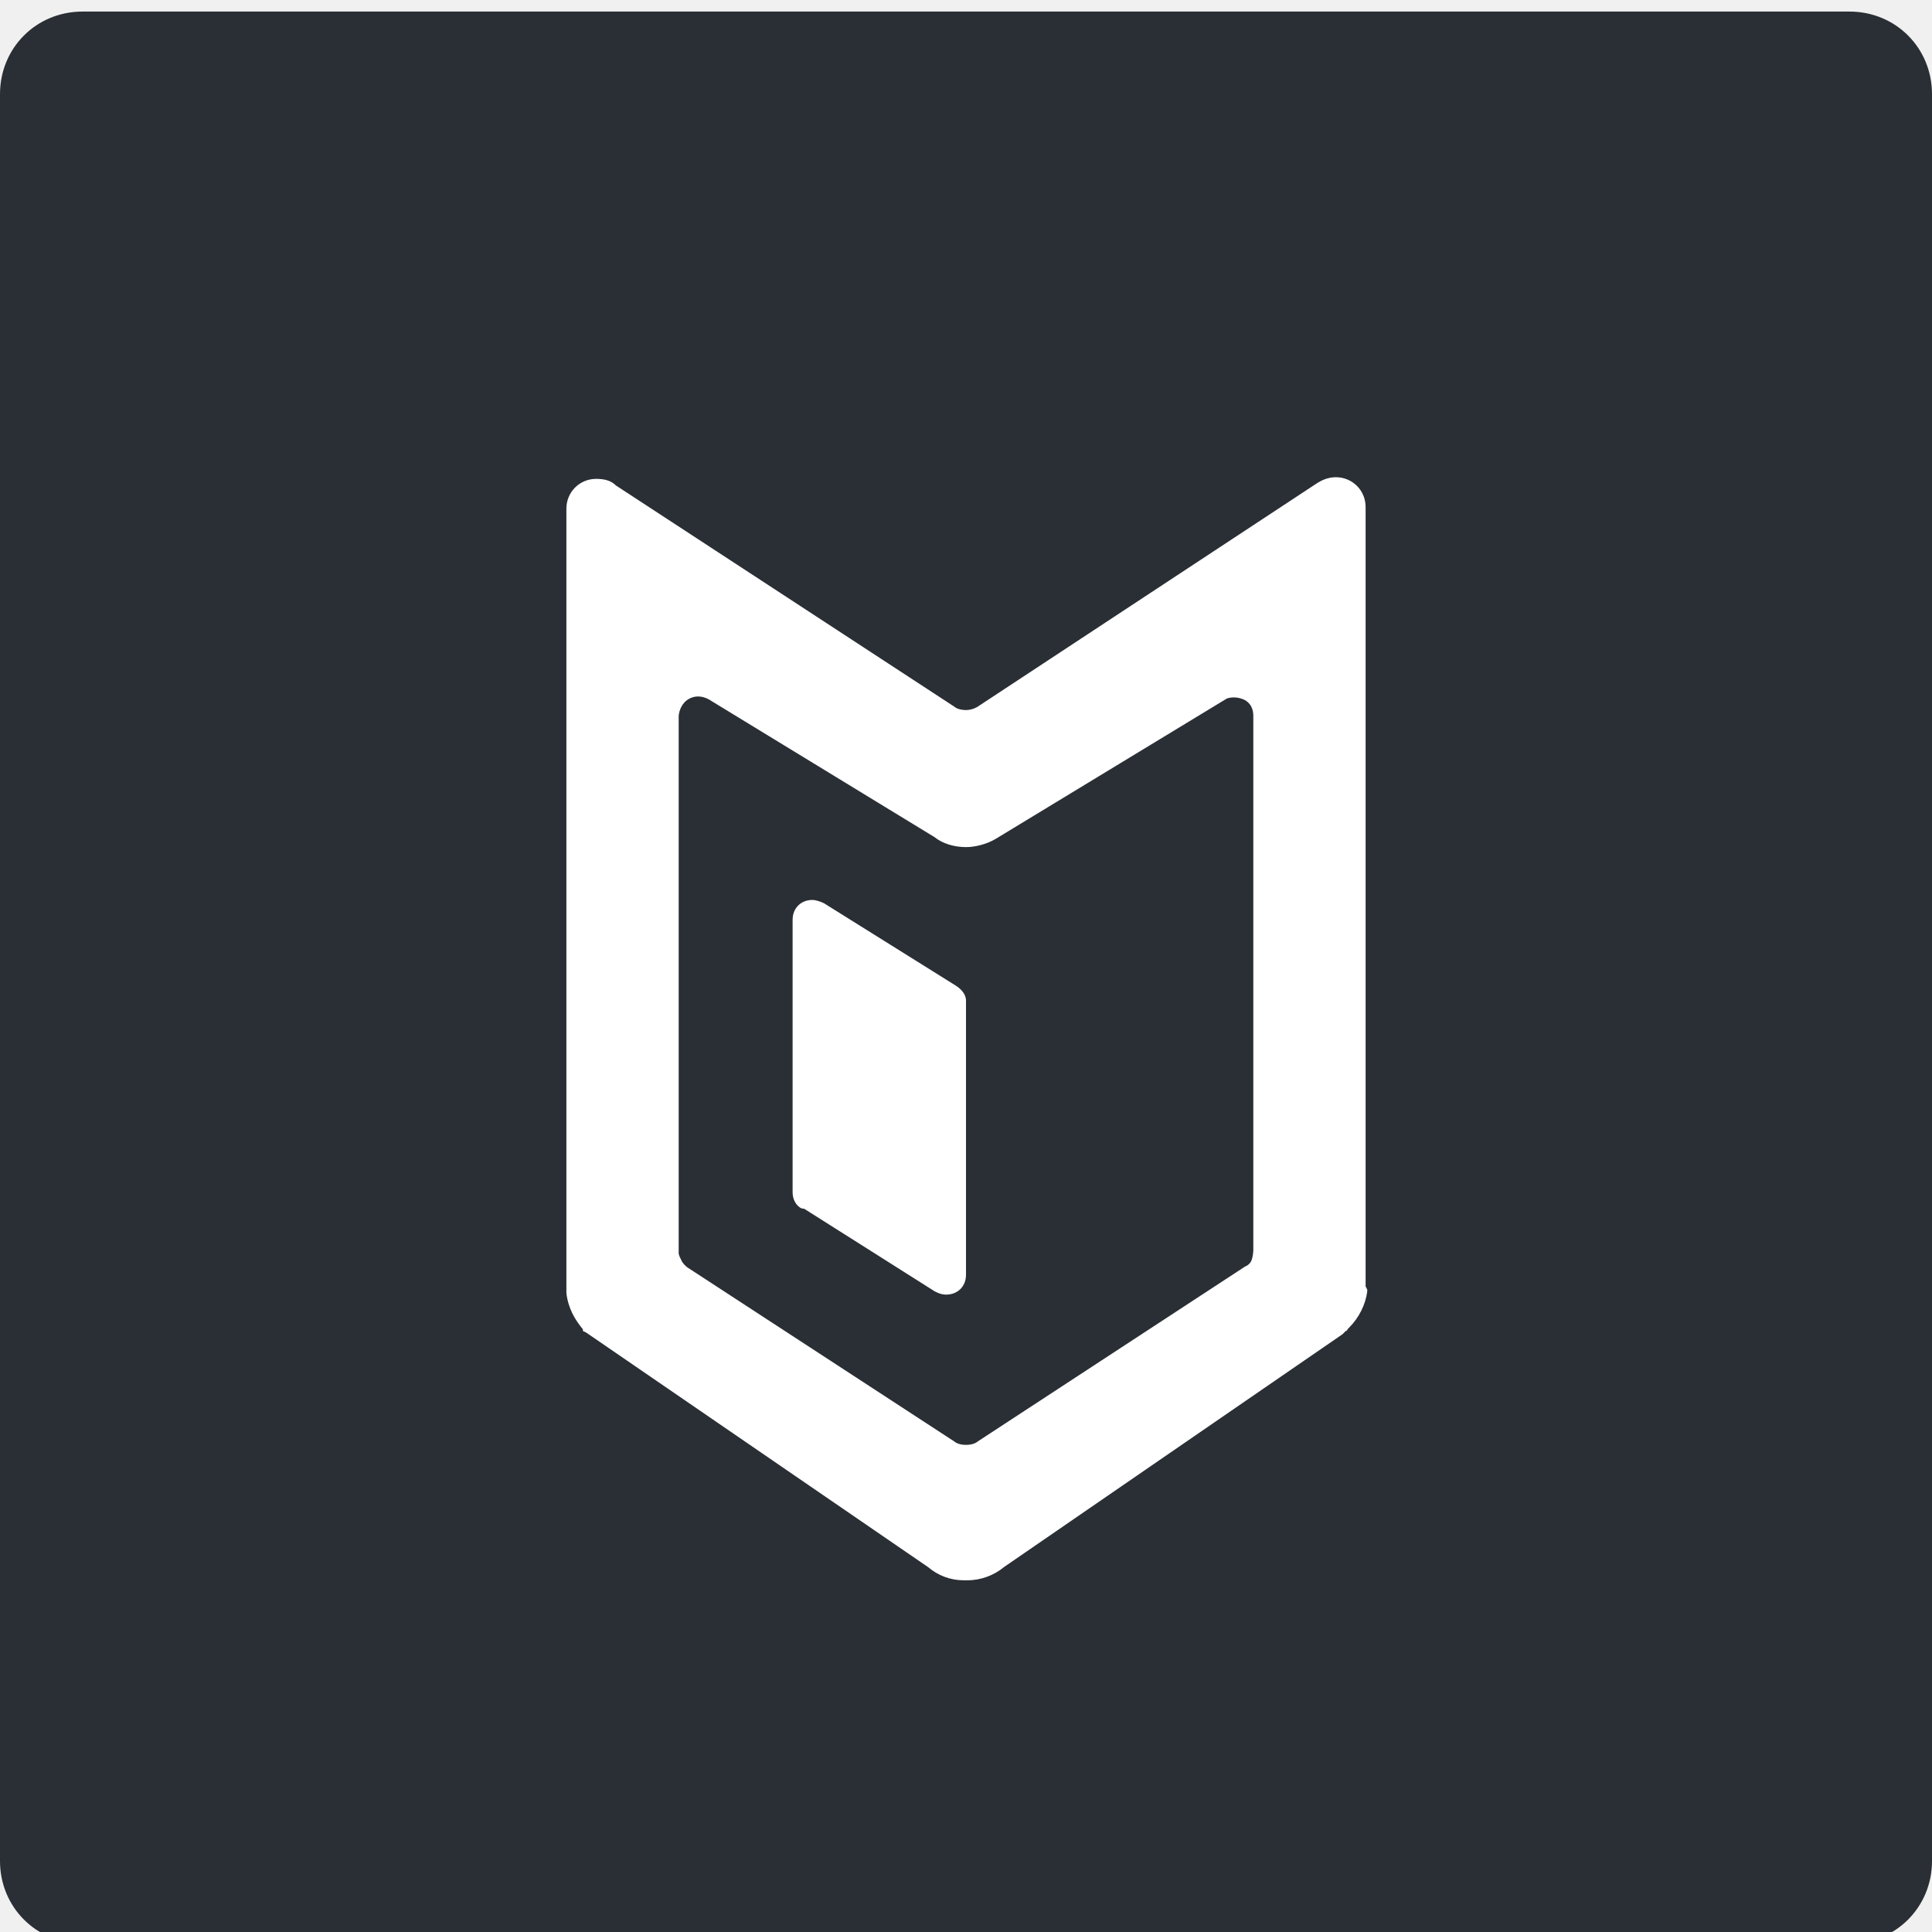
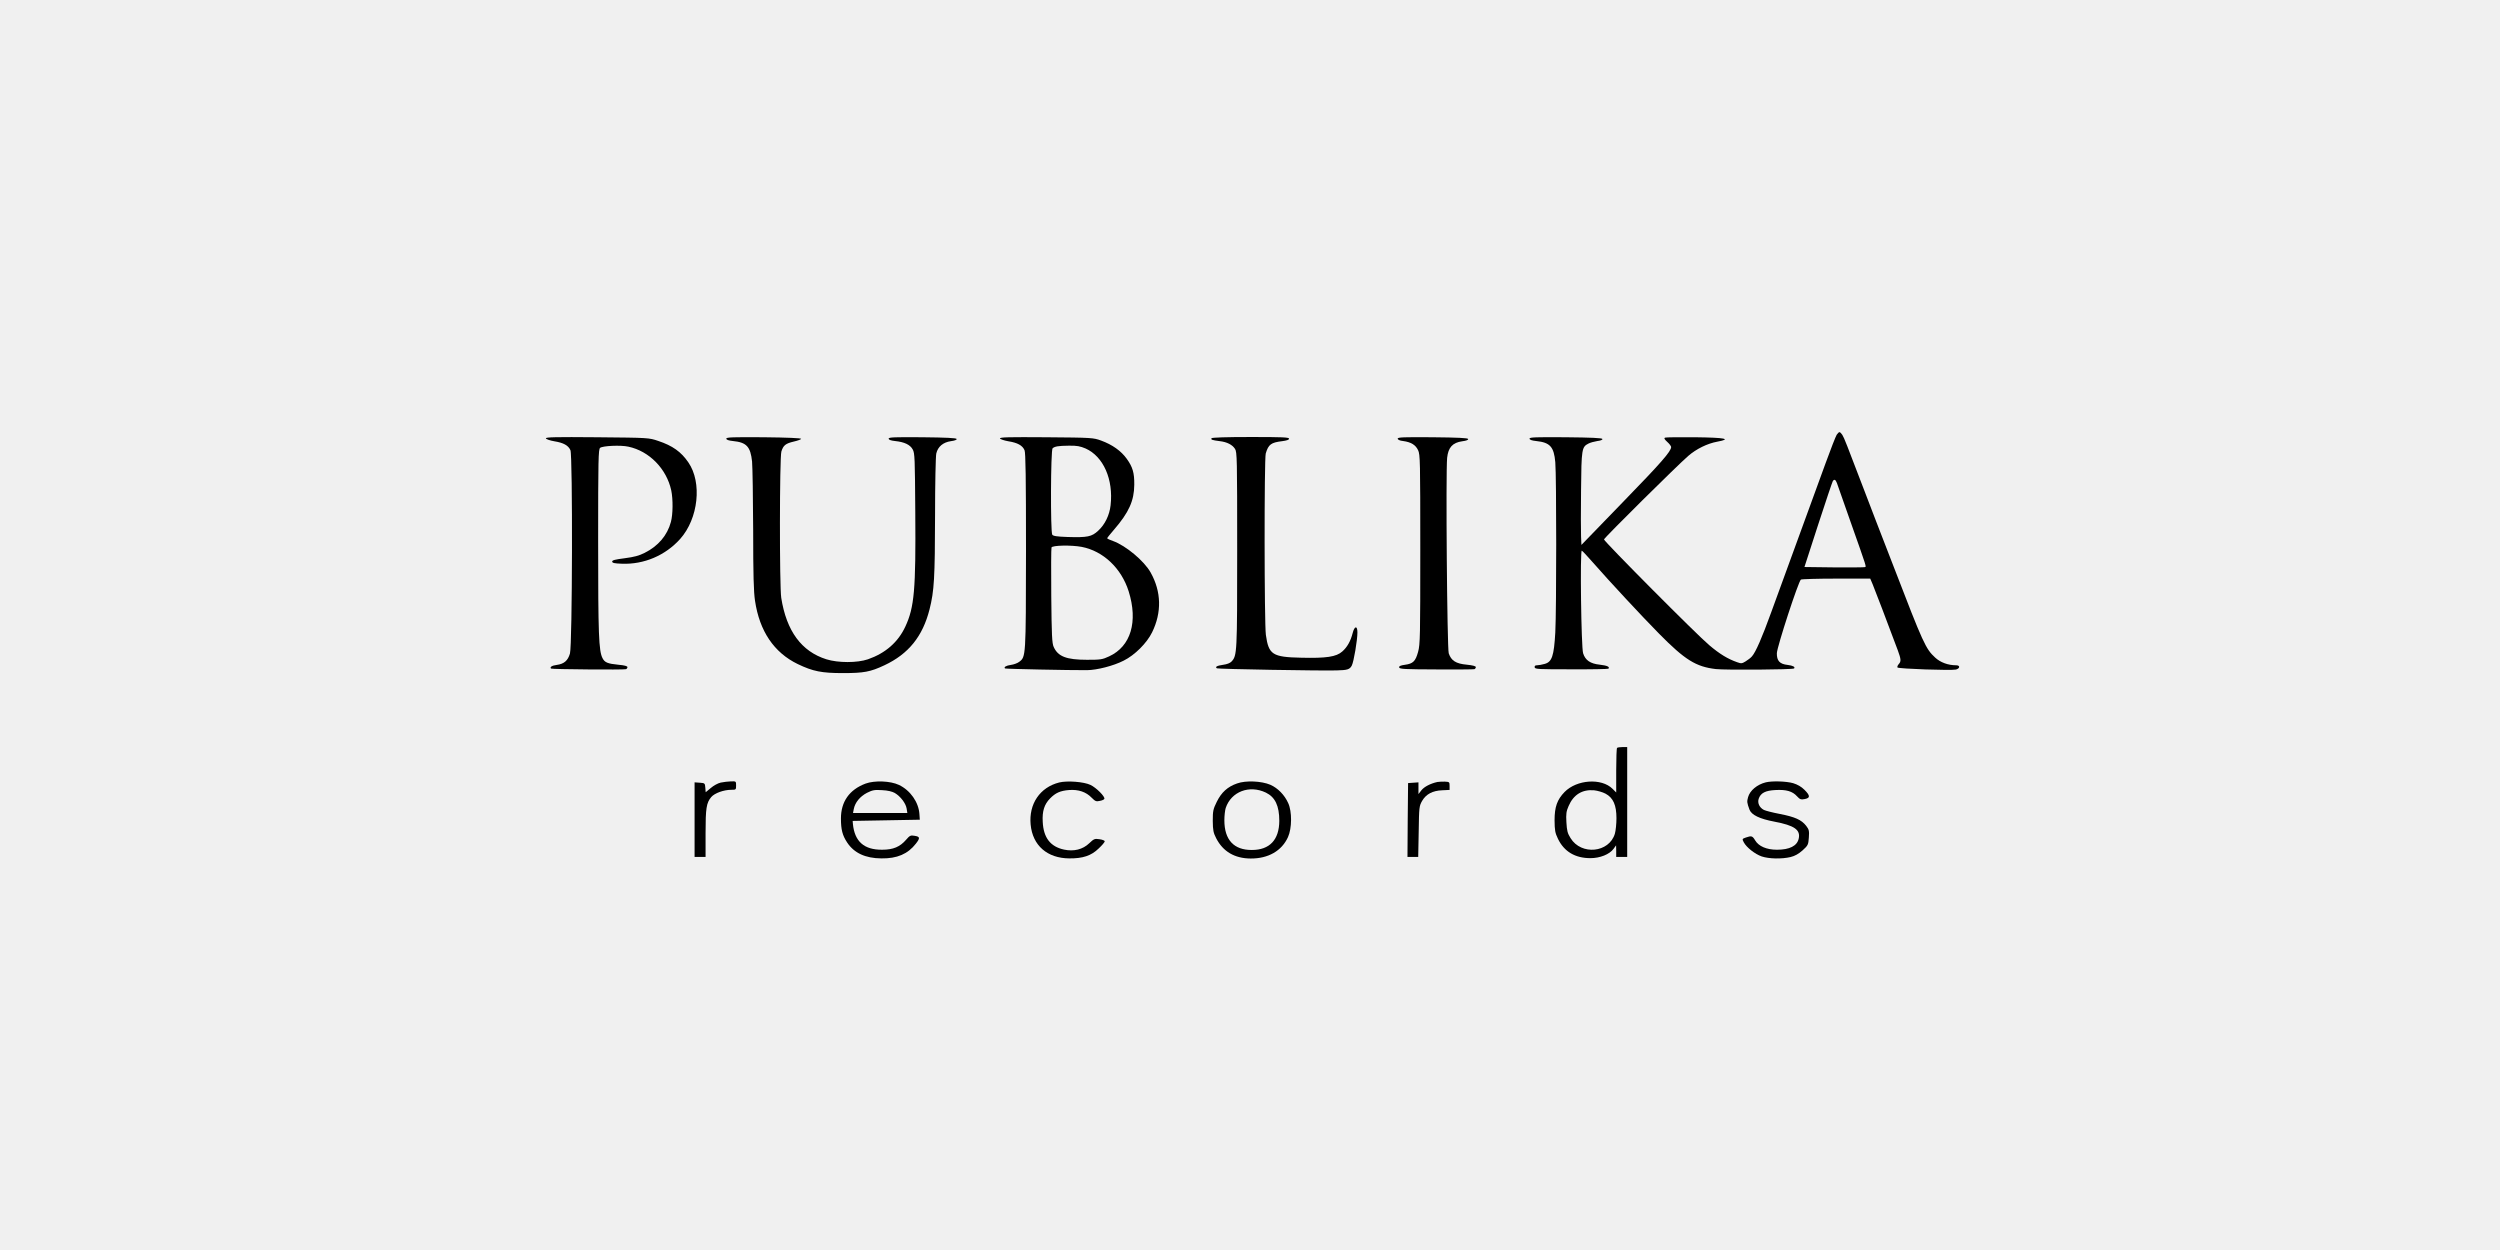
- <svg xmlns="http://www.w3.org/2000/svg" version="1.1" id="Layer_1" x="0px" y="0px" viewBox="0 0 117 117" enable-background="new 0 0 117 117" xml:space="preserve">
-   <g>
-     <path fill="#2A2F35" d="M112,117.7H5c-2.8,0-5-2.2-5-5l0-107c0-2.8,2.2-5,5-5h107c2.8,0,5,2.2,5,5v107   C117,115.5,114.8,117.7,112,117.7z" />
-     <g>
-       <path fill="#FFFFFF" d="M82.7,77.9c0-0.2,0-0.3,0-0.5l0-0.1l0-46.6l0,0c0-1-0.8-1.8-1.8-1.8c-0.5,0-0.9,0.2-1.2,0.4L59.2,42.8    c0,0-0.3,0.2-0.7,0.2c-0.5,0-0.7-0.2-0.7-0.2L37.3,29.4c-0.3-0.3-0.7-0.4-1.2-0.4c-1,0-1.8,0.8-1.8,1.8l0,0l0,46.4l0,1l0,0.1    c0.1,0.9,0.5,1.6,1,2.2l0,0.1l0.2,0.1l0,0l20.7,14.2l0,0c0.6,0.5,1.3,0.8,2.2,0.8c0,0,0.1,0,0.1,0c0,0,0.1,0,0.1,0    c0.8,0,1.6-0.3,2.2-0.8l0,0l20.5-14.1c0,0,0.1-0.1,0.1-0.1l0.1-0.1l0,0c0,0,0.1,0,0.1-0.1l0.1-0.1l0,0c0.6-0.6,1-1.4,1.1-2.2l0,0    l0-0.1C82.7,77.9,82.7,77.9,82.7,77.9z M75.9,75.7c0,0,0,0.3-0.1,0.6c-0.1,0.3-0.4,0.4-0.4,0.4L59.2,87.3c0,0-0.2,0.2-0.7,0.2    c-0.5,0-0.7-0.2-0.7-0.2L41.7,76.8c0,0-0.2-0.1-0.4-0.4c-0.1-0.2-0.2-0.4-0.2-0.5V43.4c0-0.2,0.1-0.7,0.5-1c0.7-0.5,1.4,0,1.4,0    l13.6,8.3c0.5,0.4,1.2,0.6,1.9,0.6c0.6,0,1.3-0.2,1.8-0.5l0,0l14-8.5c0.3-0.1,0.7-0.1,1.1,0.1c0.5,0.3,0.5,0.8,0.5,1V75.7z" />
-       <path fill="#FFFFFF" d="M57.9,59.7L57.9,59.7l-8-5c-0.2-0.1-0.5-0.2-0.7-0.2c-0.7,0-1.2,0.5-1.2,1.2l0,0v0c0,0,0,0,0,0s0,0,0,0    v16.5l0,0c0,0.3,0.1,0.6,0.3,0.8c0.1,0.1,0.2,0.2,0.4,0.2l7.9,5c0,0,0,0,0,0l0,0l0,0c0.2,0.1,0.4,0.2,0.7,0.2    c0.7,0,1.2-0.5,1.2-1.2l0,0V60.6l0,0C58.5,60.2,58.2,59.9,57.9,59.7z" />
-     </g>
+ <svg xmlns="http://www.w3.org/2000/svg" version="1.0" width="2048pt" height="1024pt" viewBox="0 0 2048 1024" preserveAspectRatio="xMidYMid meet">
+   <g transform="translate(0,1024) scale(0.1,-0.1)" fill="#000000" stroke="none">
+     <path d="M15046 6678 c-8 -13 -49 -117 -91 -233 -123 -339 -280 -770 -330 -905 -25 -69 -78 -212 -116 -318 -75 -207 -126 -324 -157 -359 -10 -12 -34 -30 -52 -41 -29 -18 -36 -19 -69 -7 -77 27 -143 67 -228 139 -98 81 -863 851 -863 867 0 12 604 610 690 684 67 58 157 102 239 117 119 22 65 33 -180 36 -128 1 -240 0 -248 -3 -11 -4 -7 -13 17 -35 18 -16 32 -35 32 -42 0 -35 -81 -128 -396 -452 l-339 -350 -3 70 c-2 38 -2 209 0 379 3 337 6 353 60 381 15 8 48 17 73 21 27 3 44 10 42 17 -3 8 -94 12 -300 14 -247 2 -297 0 -297 -11 0 -10 18 -16 55 -20 113 -12 145 -47 156 -174 10 -121 10 -1202 0 -1394 -11 -193 -27 -242 -88 -258 -21 -6 -48 -11 -61 -11 -16 0 -22 -5 -20 -17 3 -15 31 -16 300 -16 164 -1 300 2 304 5 14 15 -10 26 -71 33 -77 8 -118 36 -136 93 -16 48 -26 846 -11 841 6 -2 47 -47 93 -99 135 -154 396 -435 540 -581 212 -215 302 -271 465 -290 78 -9 632 -5 641 5 12 12 -10 24 -53 29 -65 7 -89 34 -88 96 2 54 177 590 197 603 6 4 137 8 290 8 l278 0 20 -47 c17 -41 119 -307 206 -541 27 -74 28 -90 7 -113 -9 -10 -13 -22 -10 -27 7 -11 440 -26 479 -17 34 9 36 35 2 35 -66 0 -129 23 -172 63 -78 72 -97 113 -339 742 -74 193 -141 366 -149 385 -8 19 -48 125 -90 235 -151 395 -166 435 -183 463 -8 12 -18 22 -23 22 -5 0 -15 -10 -23 -22z m2 -395 c5 -16 55 -156 110 -313 141 -399 132 -371 118 -376 -6 -2 -120 -3 -253 -2 l-241 3 112 346 c62 190 116 351 120 357 12 19 23 14 34 -15z" />
+     <path d="M4472 6649 c2 -7 34 -18 69 -24 75 -12 115 -34 132 -73 19 -43 16 -1600 -4 -1666 -17 -58 -48 -85 -108 -93 -40 -5 -59 -18 -47 -30 6 -6 594 -11 614 -5 6 2 12 10 12 17 0 8 -24 15 -71 19 -92 9 -115 19 -133 54 -31 60 -36 193 -36 953 0 676 2 758 16 770 21 17 168 24 231 10 172 -36 314 -182 352 -359 15 -72 14 -196 -3 -258 -29 -109 -104 -198 -215 -253 -45 -23 -86 -34 -163 -44 -78 -10 -103 -16 -103 -27 0 -12 18 -16 80 -18 181 -7 356 68 477 203 149 167 181 462 67 627 -59 87 -130 137 -247 176 -77 26 -77 26 -501 30 -340 3 -422 1 -419 -9z" />
+     <path d="M5950 6647 c0 -10 18 -16 55 -20 111 -11 143 -46 156 -168 4 -46 8 -300 9 -564 0 -365 4 -503 15 -576 37 -250 156 -425 350 -519 125 -60 196 -74 370 -74 172 0 225 10 340 64 198 93 314 237 370 459 38 150 44 257 45 771 0 256 5 483 10 505 13 56 56 92 120 101 31 4 49 11 47 18 -3 8 -88 12 -280 14 -230 2 -277 0 -277 -11 0 -10 17 -16 53 -20 76 -8 123 -30 144 -69 17 -30 18 -72 21 -518 5 -630 -8 -775 -81 -932 -59 -128 -163 -219 -307 -269 -88 -30 -244 -30 -340 0 -204 64 -327 231 -370 503 -15 98 -14 1147 1 1199 16 51 34 66 103 82 31 7 58 17 59 22 1 6 -114 11 -305 13 -256 2 -308 0 -308 -11z" />
+     <path d="M8192 6648 c2 -6 34 -17 69 -23 75 -12 115 -34 132 -73 9 -20 12 -224 12 -827 -1 -870 -1 -866 -56 -907 -14 -11 -45 -22 -68 -25 -38 -5 -60 -18 -48 -29 4 -4 534 -15 672 -14 82 1 216 35 300 78 91 45 190 144 233 232 80 163 76 333 -12 490 -53 95 -203 220 -308 258 -27 9 -48 19 -48 23 0 3 25 34 56 70 121 140 165 236 166 368 1 98 -13 145 -62 213 -46 64 -117 115 -210 149 -64 23 -73 24 -449 27 -305 2 -382 1 -379 -10z m701 -82 c146 -65 229 -253 205 -465 -9 -81 -46 -158 -102 -209 -53 -49 -87 -56 -251 -51 -89 3 -118 8 -125 19 -15 24 -13 695 3 708 19 15 45 20 133 21 66 1 92 -4 137 -23z m-32 -806 c176 -34 325 -174 385 -364 78 -249 18 -451 -160 -533 -56 -26 -70 -28 -181 -28 -169 0 -238 27 -273 105 -14 29 -17 98 -20 418 -2 210 -1 389 2 397 7 18 161 21 247 5z" />
+     <path d="M9925 6650 c-8 -12 5 -16 68 -24 59 -7 102 -29 124 -63 17 -25 18 -80 18 -828 0 -847 -1 -865 -46 -914 -12 -13 -38 -23 -69 -27 -50 -7 -69 -17 -51 -29 10 -6 854 -21 981 -17 89 2 107 8 124 40 16 31 46 208 46 271 0 58 -24 54 -39 -5 -17 -67 -45 -116 -85 -151 -49 -44 -132 -56 -336 -51 -237 5 -267 25 -290 187 -13 92 -14 1443 -1 1486 22 75 44 90 135 101 37 5 56 11 56 20 0 12 -56 14 -314 14 -201 0 -317 -4 -321 -10z" />
+     <path d="M11450 6647 c0 -9 16 -17 45 -20 65 -9 102 -32 122 -75 17 -34 18 -94 18 -812 0 -709 -1 -780 -18 -840 -21 -77 -41 -97 -108 -106 -37 -5 -49 -11 -47 -22 3 -13 45 -15 303 -16 165 -1 306 0 313 2 6 2 12 10 12 17 0 8 -25 15 -75 20 -88 8 -127 33 -147 93 -13 41 -25 1483 -13 1602 9 85 45 124 123 135 33 4 52 11 49 19 -3 8 -85 12 -290 14 -239 2 -287 0 -287 -11z" />
+     <path d="M13247 4113 c-4 -3 -7 -87 -7 -185 l0 -180 -30 30 c-90 90 -293 76 -393 -26 -61 -63 -82 -122 -82 -232 1 -83 4 -102 28 -152 51 -105 141 -158 266 -158 78 0 156 31 189 76 l21 29 1 -47 0 -48 45 0 45 0 0 450 0 450 -38 0 c-21 0 -42 -3 -45 -7z m-94 -375 c63 -34 89 -94 89 -201 0 -46 -6 -103 -13 -127 -47 -156 -275 -179 -363 -36 -25 40 -30 60 -34 130 -4 68 -1 90 18 133 40 93 111 137 208 129 28 -3 71 -15 95 -28z" />
+     <path d="M5904 3829 c-23 -5 -59 -25 -82 -45 l-41 -34 -3 37 c-3 37 -4 38 -45 41 l-43 3 0 -305 0 -306 45 0 45 0 0 193 c0 207 7 250 46 297 28 33 103 60 166 60 37 0 38 1 38 35 0 35 0 35 -42 34 -24 -1 -61 -5 -84 -10z" />
+     <path d="M7091 3821 c-133 -50 -202 -148 -202 -286 0 -91 12 -138 51 -197 57 -86 149 -129 280 -130 129 -2 217 36 283 121 36 46 34 57 -10 64 -33 6 -40 3 -70 -32 -50 -58 -105 -82 -197 -82 -148 -1 -225 68 -239 211 l-2 25 275 5 275 5 -3 45 c-6 98 -75 196 -168 240 -70 33 -199 38 -273 11z m239 -77 c46 -27 90 -84 97 -127 l6 -37 -223 0 -222 0 6 32 c11 55 51 103 108 133 46 23 62 26 124 22 46 -2 83 -11 104 -23z" />
+     <path d="M8677 3830 c-158 -40 -250 -176 -234 -345 16 -171 136 -276 317 -277 110 -1 180 22 240 81 28 26 50 52 50 59 0 6 -19 14 -43 17 -39 6 -45 4 -84 -33 -53 -51 -126 -69 -206 -52 -112 24 -169 97 -175 228 -5 87 13 143 60 191 45 46 83 63 155 69 77 6 140 -15 186 -63 29 -29 37 -33 66 -26 19 3 36 11 38 17 6 19 -66 91 -114 114 -54 26 -191 36 -256 20z" />
+     <path d="M10134 3822 c-78 -27 -128 -73 -166 -150 -30 -61 -33 -75 -33 -157 1 -78 5 -97 28 -142 56 -109 151 -165 282 -166 145 -1 255 63 306 175 33 72 34 210 2 279 -30 67 -85 123 -146 150 -72 31 -202 37 -273 11z m236 -75 c76 -37 110 -108 110 -232 -1 -155 -79 -238 -225 -238 -147 -1 -225 83 -225 243 0 37 5 82 11 101 45 134 193 191 329 126z" />
+     <path d="M11775 3834 c-58 -13 -107 -39 -130 -67 l-25 -32 0 48 0 48 -42 -3 -43 -3 -3 -302 -2 -303 44 0 44 0 4 208 c3 199 4 209 28 251 32 55 85 84 165 87 l60 3 0 33 c0 32 -2 33 -40 35 -22 0 -49 -1 -60 -3z" />
+     <path d="M14465 3831 c-71 -18 -130 -67 -145 -122 -10 -36 -9 -45 12 -102 17 -43 82 -75 204 -98 164 -31 215 -67 199 -139 -13 -60 -75 -91 -178 -91 -85 0 -150 28 -179 77 -22 37 -30 39 -76 23 -31 -11 -31 -12 -17 -39 22 -42 92 -97 147 -116 60 -20 165 -22 236 -5 37 9 66 26 99 55 44 40 47 46 51 104 4 55 2 66 -22 97 -38 49 -92 73 -215 97 -58 11 -117 26 -131 33 -37 19 -54 57 -43 91 16 48 55 68 138 72 88 5 139 -10 176 -51 24 -26 32 -29 63 -23 47 9 46 28 -2 76 -25 25 -56 43 -92 54 -55 16 -171 20 -225 7z" />
  </g>
</svg>
